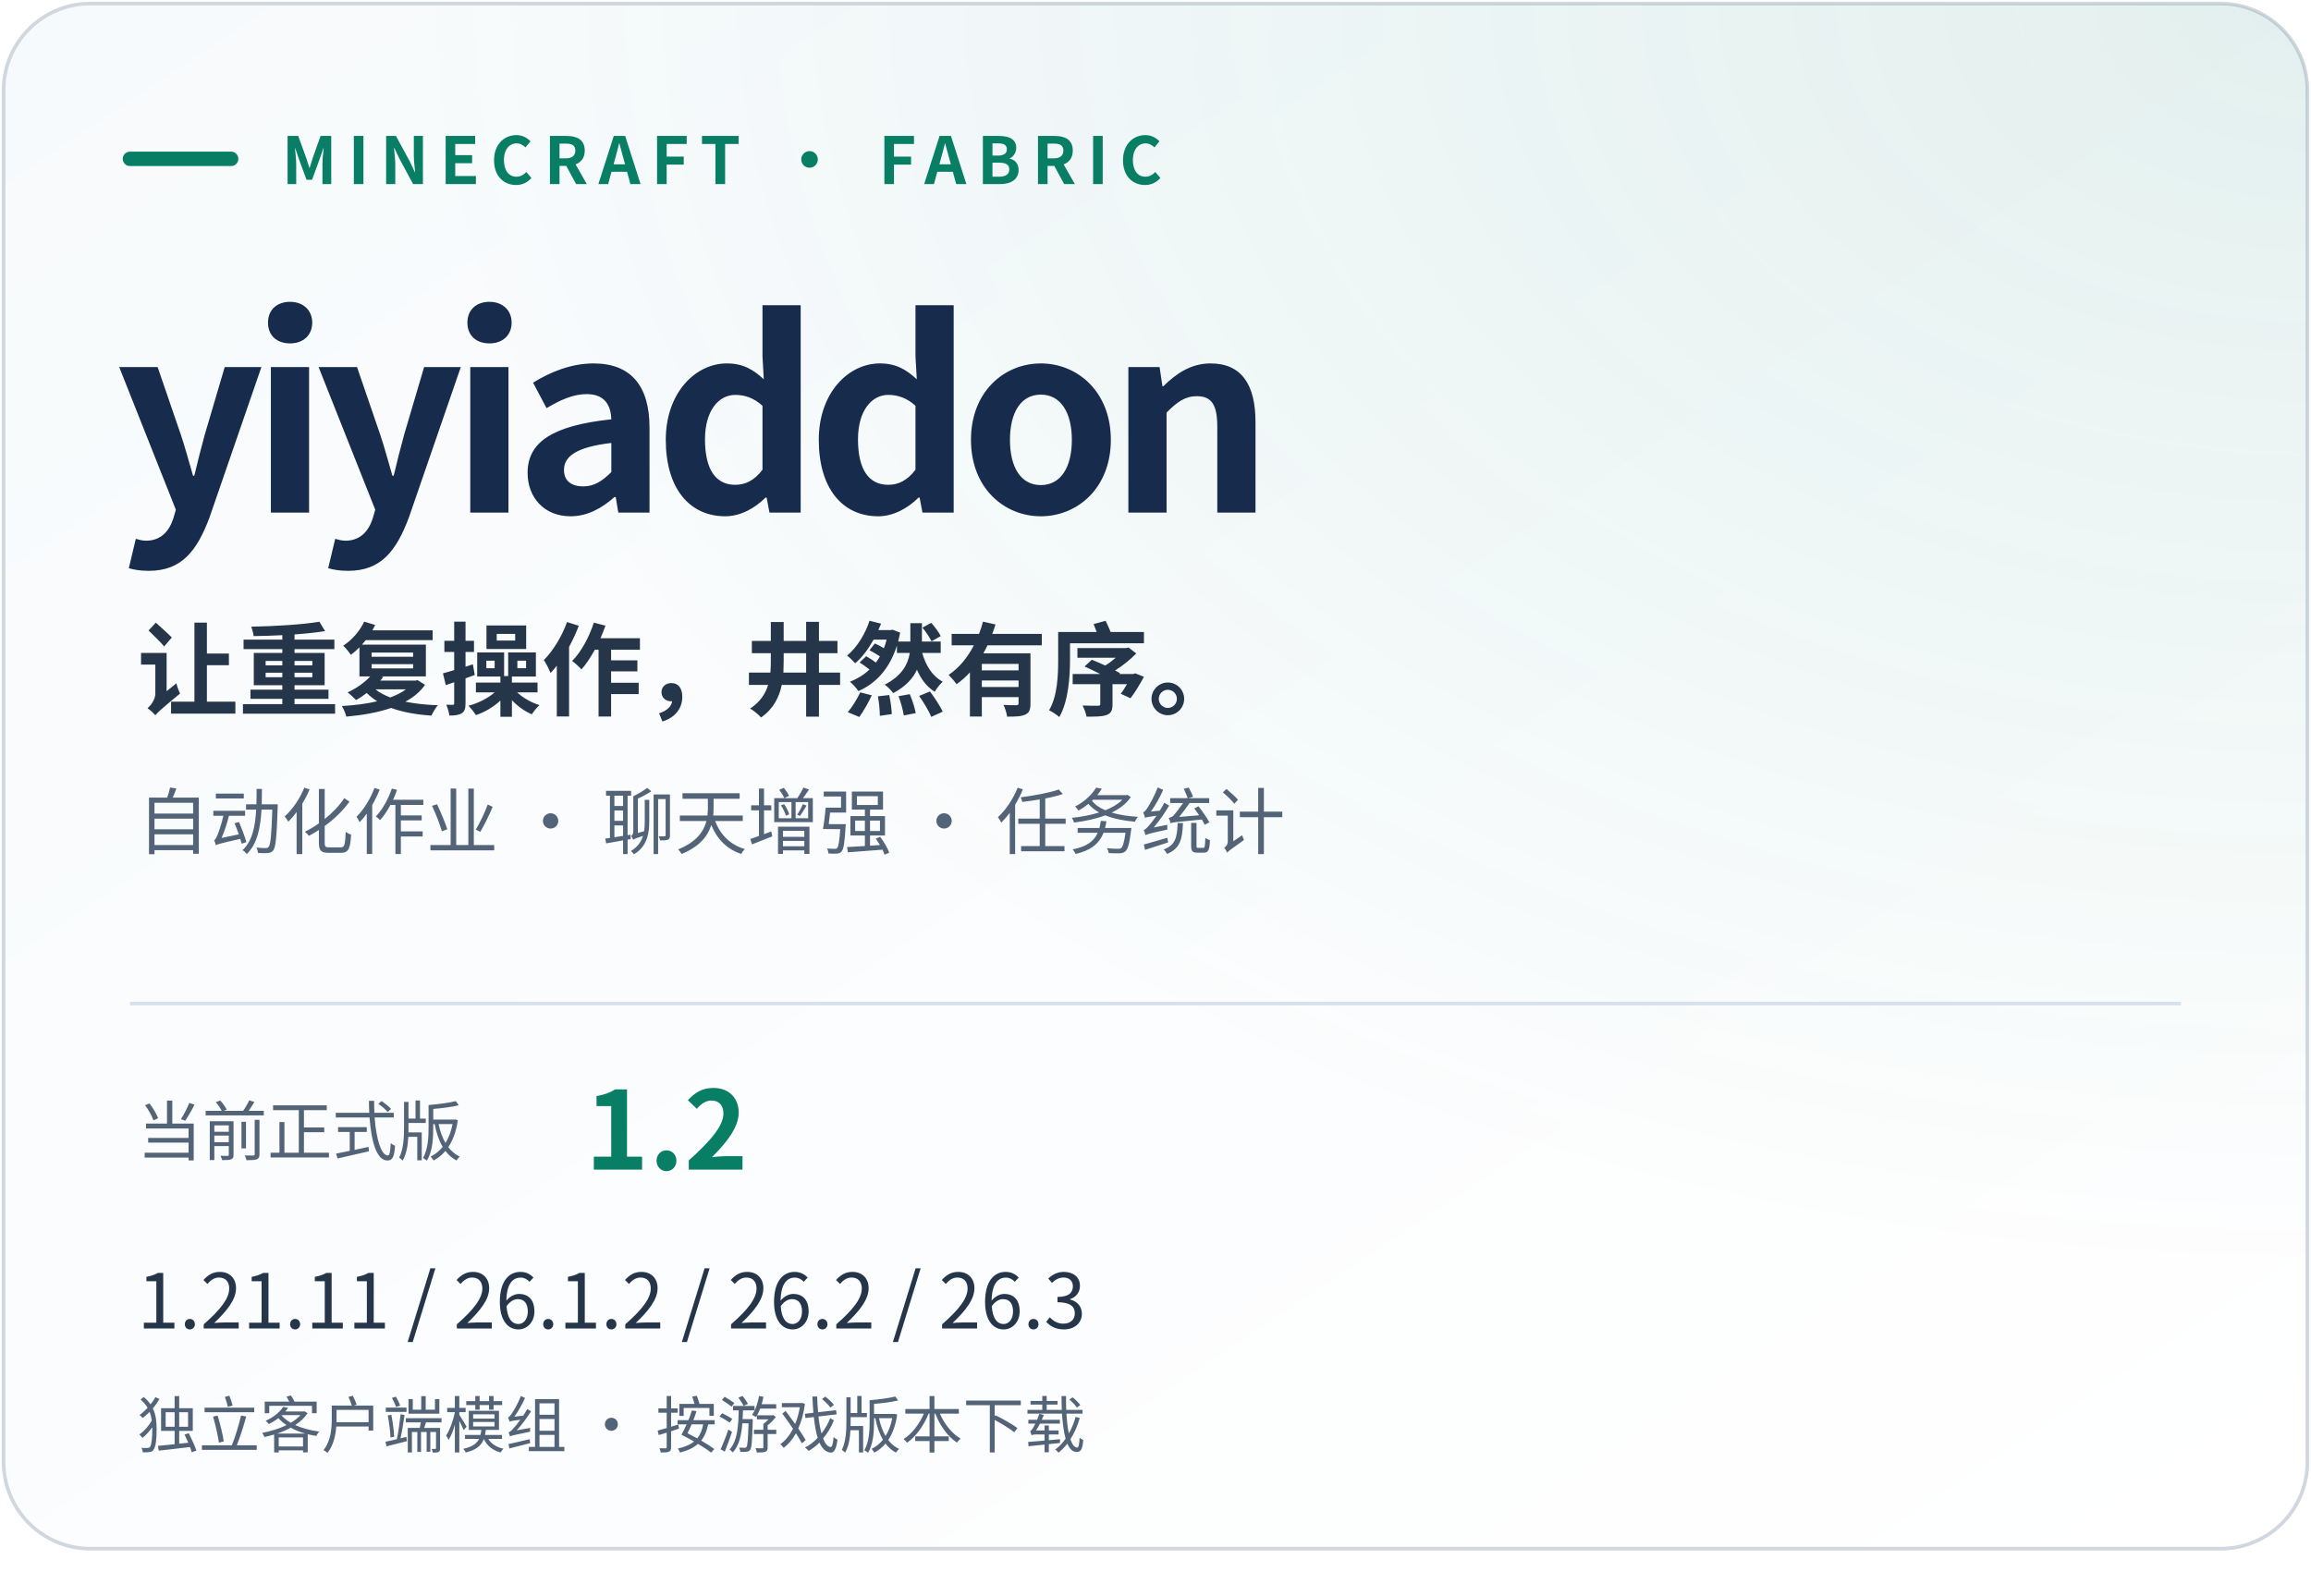
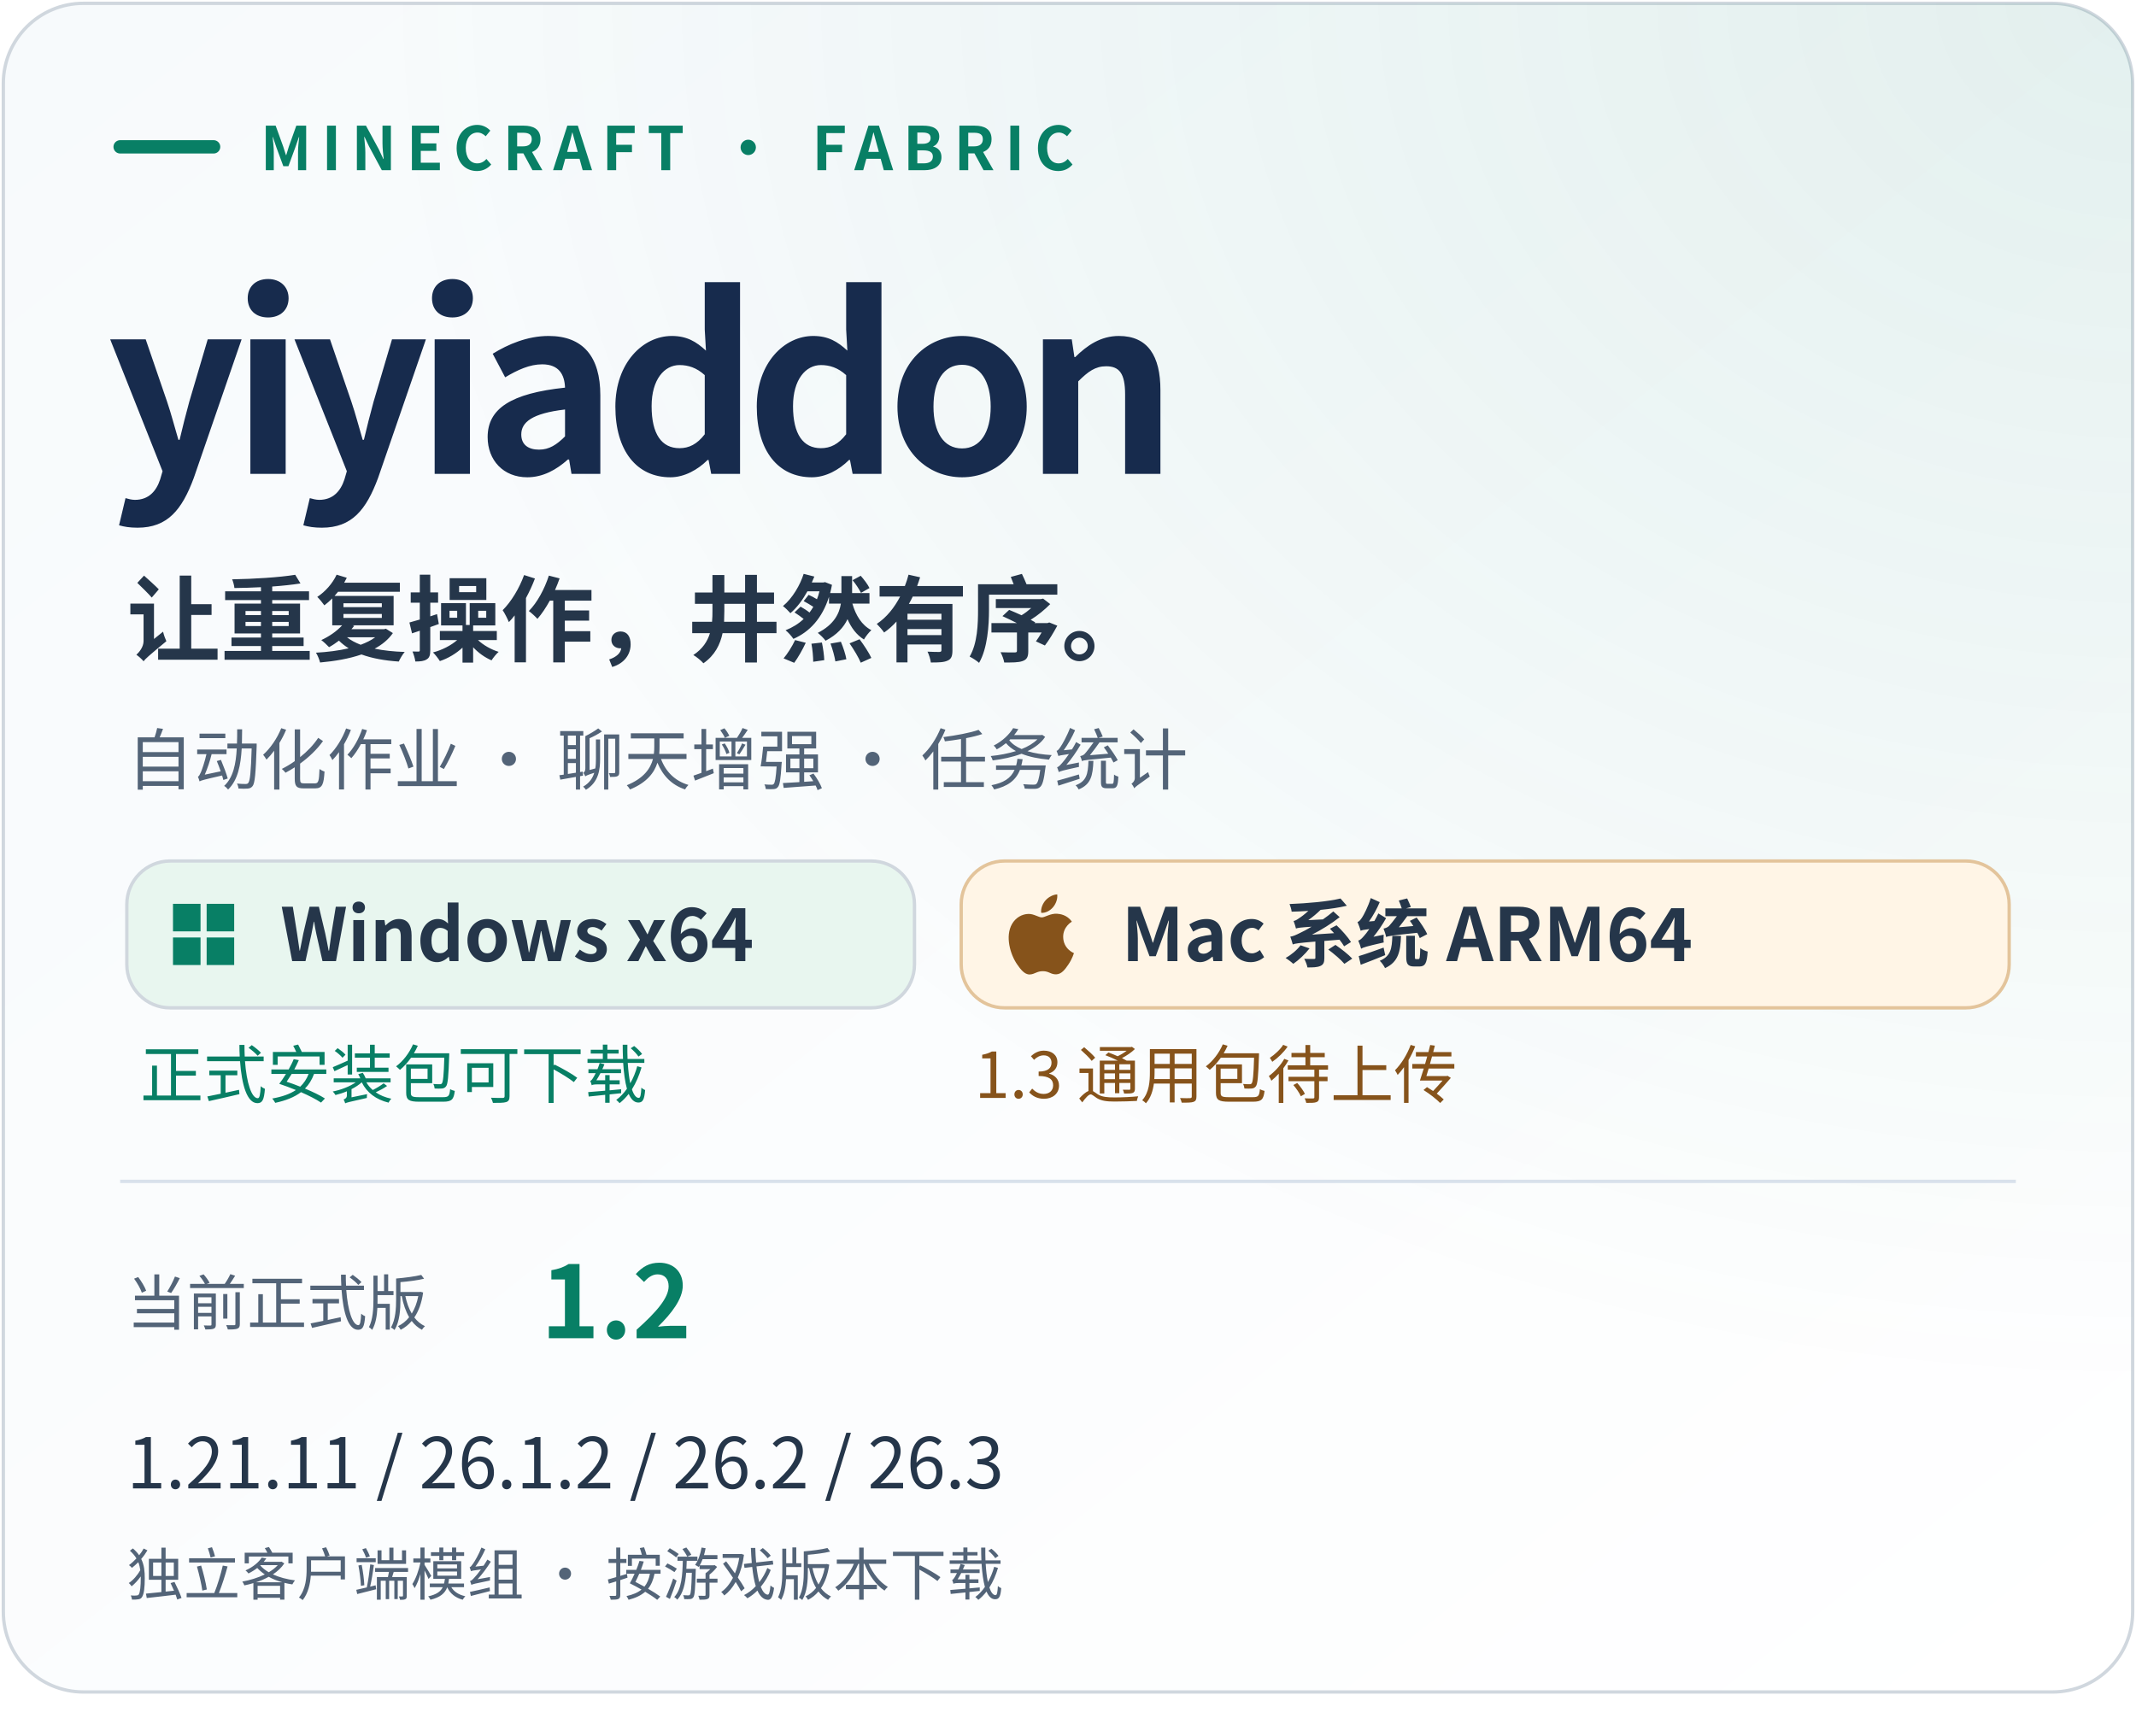
- <svg xmlns="http://www.w3.org/2000/svg" width="640" height="442" viewBox="0 0 640 442" role="img" aria-label="yiyiaddon 1.2 · 独立 Fabric 客户端模组 · Minecraft 1.21.11 / 26.1.2 / 26.2 / 26.3">
+ <svg xmlns="http://www.w3.org/2000/svg" width="640" height="520" viewBox="0 0 640 520" role="img" aria-label="yiyiaddon 1.2 · 独立 Fabric 客户端模组 · Minecraft 1.21.11 / 26.1.2 / 26.2 / 26.3 · Windows x64 正式版可下载；Mac 系统 ARM64 · 1.3 通用包待上传">
  <defs>
    <linearGradient id="bg" x1="0" y1="0" x2="1" y2="1">
      <stop stop-color="#f7fafc" />
      <stop offset="1" stop-color="#ffffff" />
    </linearGradient>
    <radialGradient id="glow" cx="100%" cy="0%" r="110%">
      <stop stop-color="#087f65" stop-opacity=".10" />
      <stop offset=".75" stop-color="#087f65" stop-opacity="0" />
    </radialGradient>
    <clipPath id="round">
-       <rect x="1" y="1" width="638" height="428" rx="24" />
+       <rect x="1" y="1" width="638" height="506" rx="24" />
    </clipPath>
  </defs>
  <g font-family="Segoe UI, Microsoft YaHei, Noto Sans CJK SC, PingFang SC, Arial, sans-serif">
-     <rect x="1" y="1" width="638" height="428" rx="24" fill="url(#bg)" stroke="#d0d7de" />
-     <rect x="1" y="1" width="638" height="428" rx="24" fill="url(#glow)" />
+     <rect x="1" y="1" width="638" height="506" rx="24" fill="url(#bg)" stroke="#d0d7de" />
+     <rect x="1" y="1" width="638" height="506" rx="24" fill="url(#glow)" />
    <path d="M36 44h28" stroke="#087f65" stroke-width="4" stroke-linecap="round" />
    <text x="78" y="51" font-size="18" fill="#087f65" font-weight="600" letter-spacing="3">MINECRAFT · FABRIC</text>
    <text x="32" y="142" font-size="72" fill="#172b4d" font-weight="700" letter-spacing="-4">yiyiaddon</text>
    <text x="38" y="196" font-size="28" fill="#25364a" font-weight="600">让重复操作，井然有序。</text>
    <text x="38" y="235" font-size="20" fill="#536478" font-weight="400">自动化作业 · 聊天增强 · 任务统计</text>
-     <path d="M36 278h568" stroke="#d8e1eb" />
-     <text x="38" y="320" font-size="18" fill="#536478" font-weight="400">当前正式版</text>
-     <text x="162" y="324" font-size="30" fill="#087f65" font-weight="650" id="release-version">1.2</text>
-     <text x="38" y="368" font-size="21" fill="#25364a" font-weight="400" id="supported-games">1.21.11 / 26.1.2 / 26.2 / 26.3</text>
-     <text x="38" y="401" font-size="17" fill="#536478" font-weight="400">独立客户端模组 · 按游戏版本下载</text>
+     <g id="platform-badges">
+       <rect x="38" y="258" width="236" height="44" rx="13" fill="#e8f6ef" stroke="#d0d7de" />
+       <g transform="translate(50 269) scale(0.9166667)" fill="#087f65">
+         <path d="M2 2h9v9H2zm11 0h9v9h-9zM2 13h9v9H2zm11 0h9v9h-9z" />
+       </g>
+       <text x="84" y="288" font-size="22" font-weight="600" fill="#25364a">Windows x64</text>
+       <rect x="288" y="258" width="314" height="44" rx="13" fill="#fff5e6" stroke="#e3c49b" />
+       <g transform="translate(300 268) scale(1)" fill="#86531b">
+         <path d="M12.152 6.896c-.948 0-2.415-1.078-3.96-1.04-2.04.027-3.91 1.183-4.961 3.014-2.117 3.675-.546 9.103 1.519 12.09 1.013 1.454 2.208 3.09 3.792 3.039 1.52-.065 2.09-.987 3.935-.987 1.831 0 2.35.987 3.96.948 1.637-.026 2.676-1.48 3.676-2.948 1.156-1.688 1.636-3.325 1.662-3.415-.039-.013-3.182-1.221-3.22-4.857-.026-3.04 2.48-4.494 2.597-4.559-1.429-2.09-3.623-2.324-4.39-2.376-2-.156-3.675 1.09-4.61 1.09zM15.53 3.83c.843-1.012 1.4-2.427 1.245-3.83-1.207.052-2.662.805-3.532 1.818-.78.896-1.454 2.338-1.273 3.714 1.338.104 2.715-.688 3.559-1.701" />
+       </g>
+       <text x="336" y="288" font-size="22" font-weight="600" fill="#25364a">Mac 系统 ARM64</text>
+       <text x="42" y="329" font-size="19" fill="#087f65">正式安装包可下载</text>
+       <text x="292" y="329" font-size="19" fill="#86531b">1.3 通用包待上传</text>
+     </g>
+     <path d="M36 354h568" stroke="#d8e1eb" />
+     <text x="38" y="397" font-size="18" fill="#536478" font-weight="400">当前正式版</text>
+     <text x="162" y="401" font-size="30" fill="#087f65" font-weight="650" id="release-version">1.2</text>
+     <text x="38" y="446" font-size="21" fill="#25364a" font-weight="400" id="supported-games">1.21.11 / 26.1.2 / 26.2 / 26.3</text>
+     <text x="38" y="478" font-size="17" fill="#536478" font-weight="400">独立客户端模组 · 按游戏版本下载</text>
  </g>
</svg>
